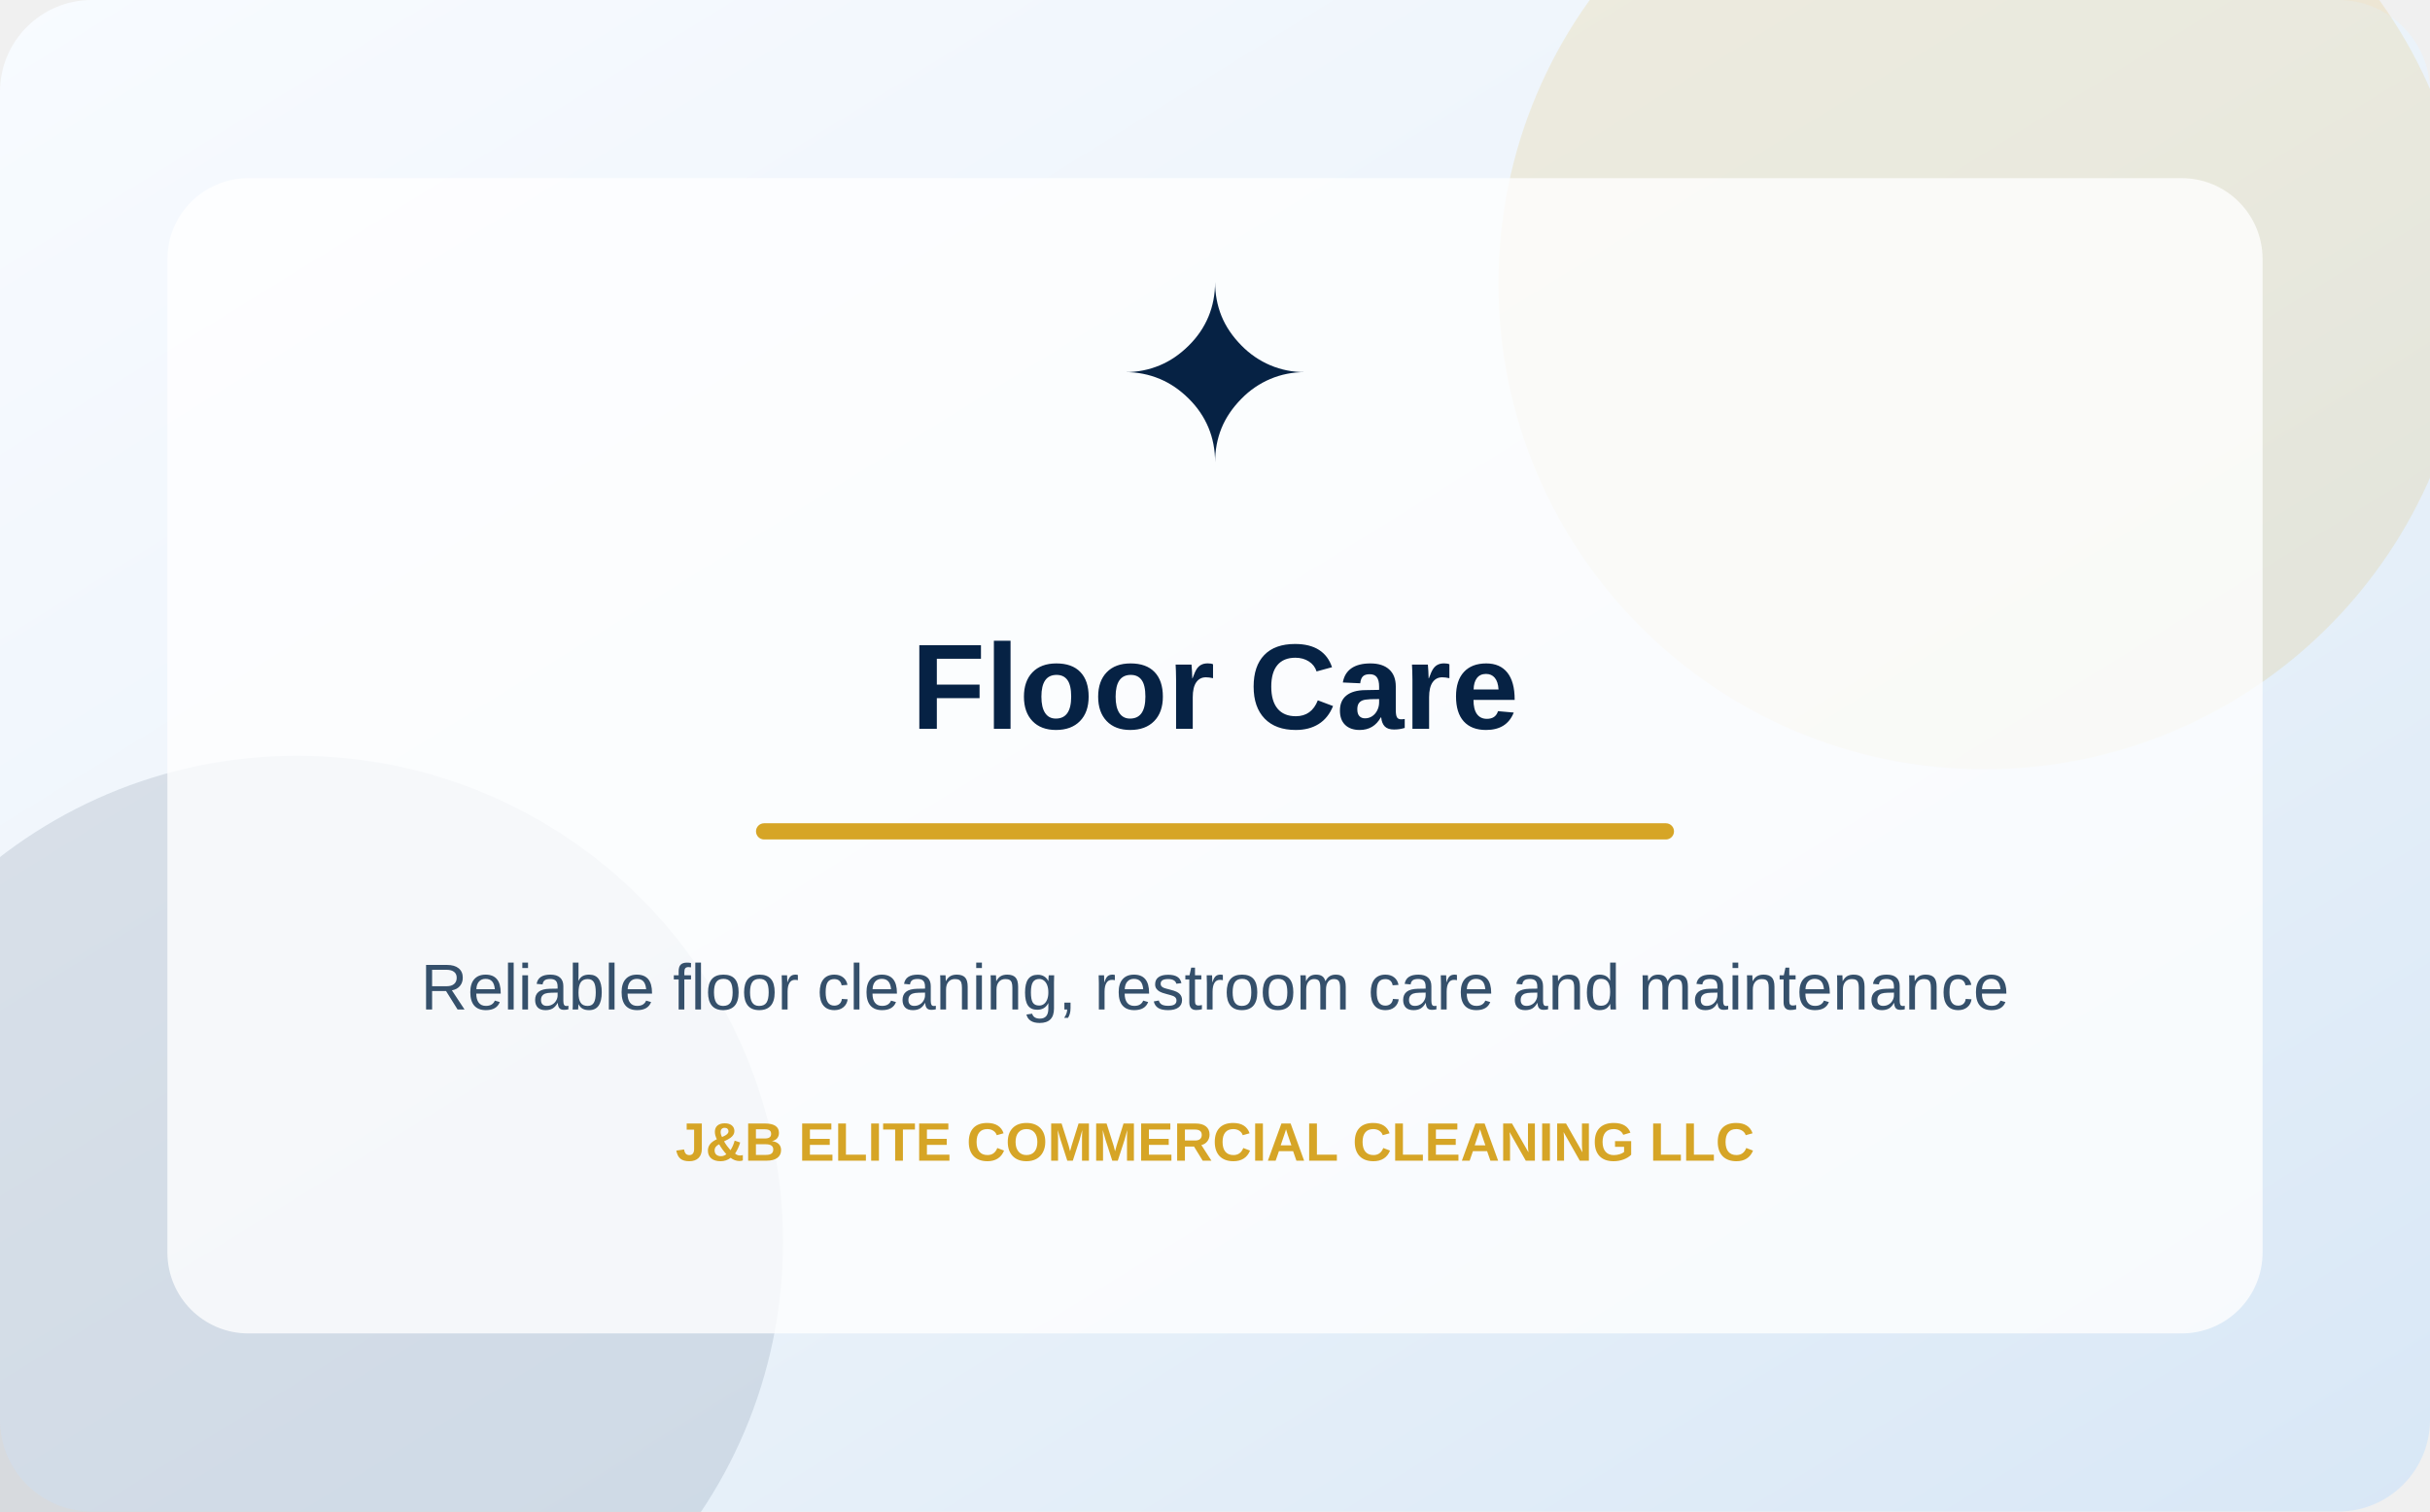
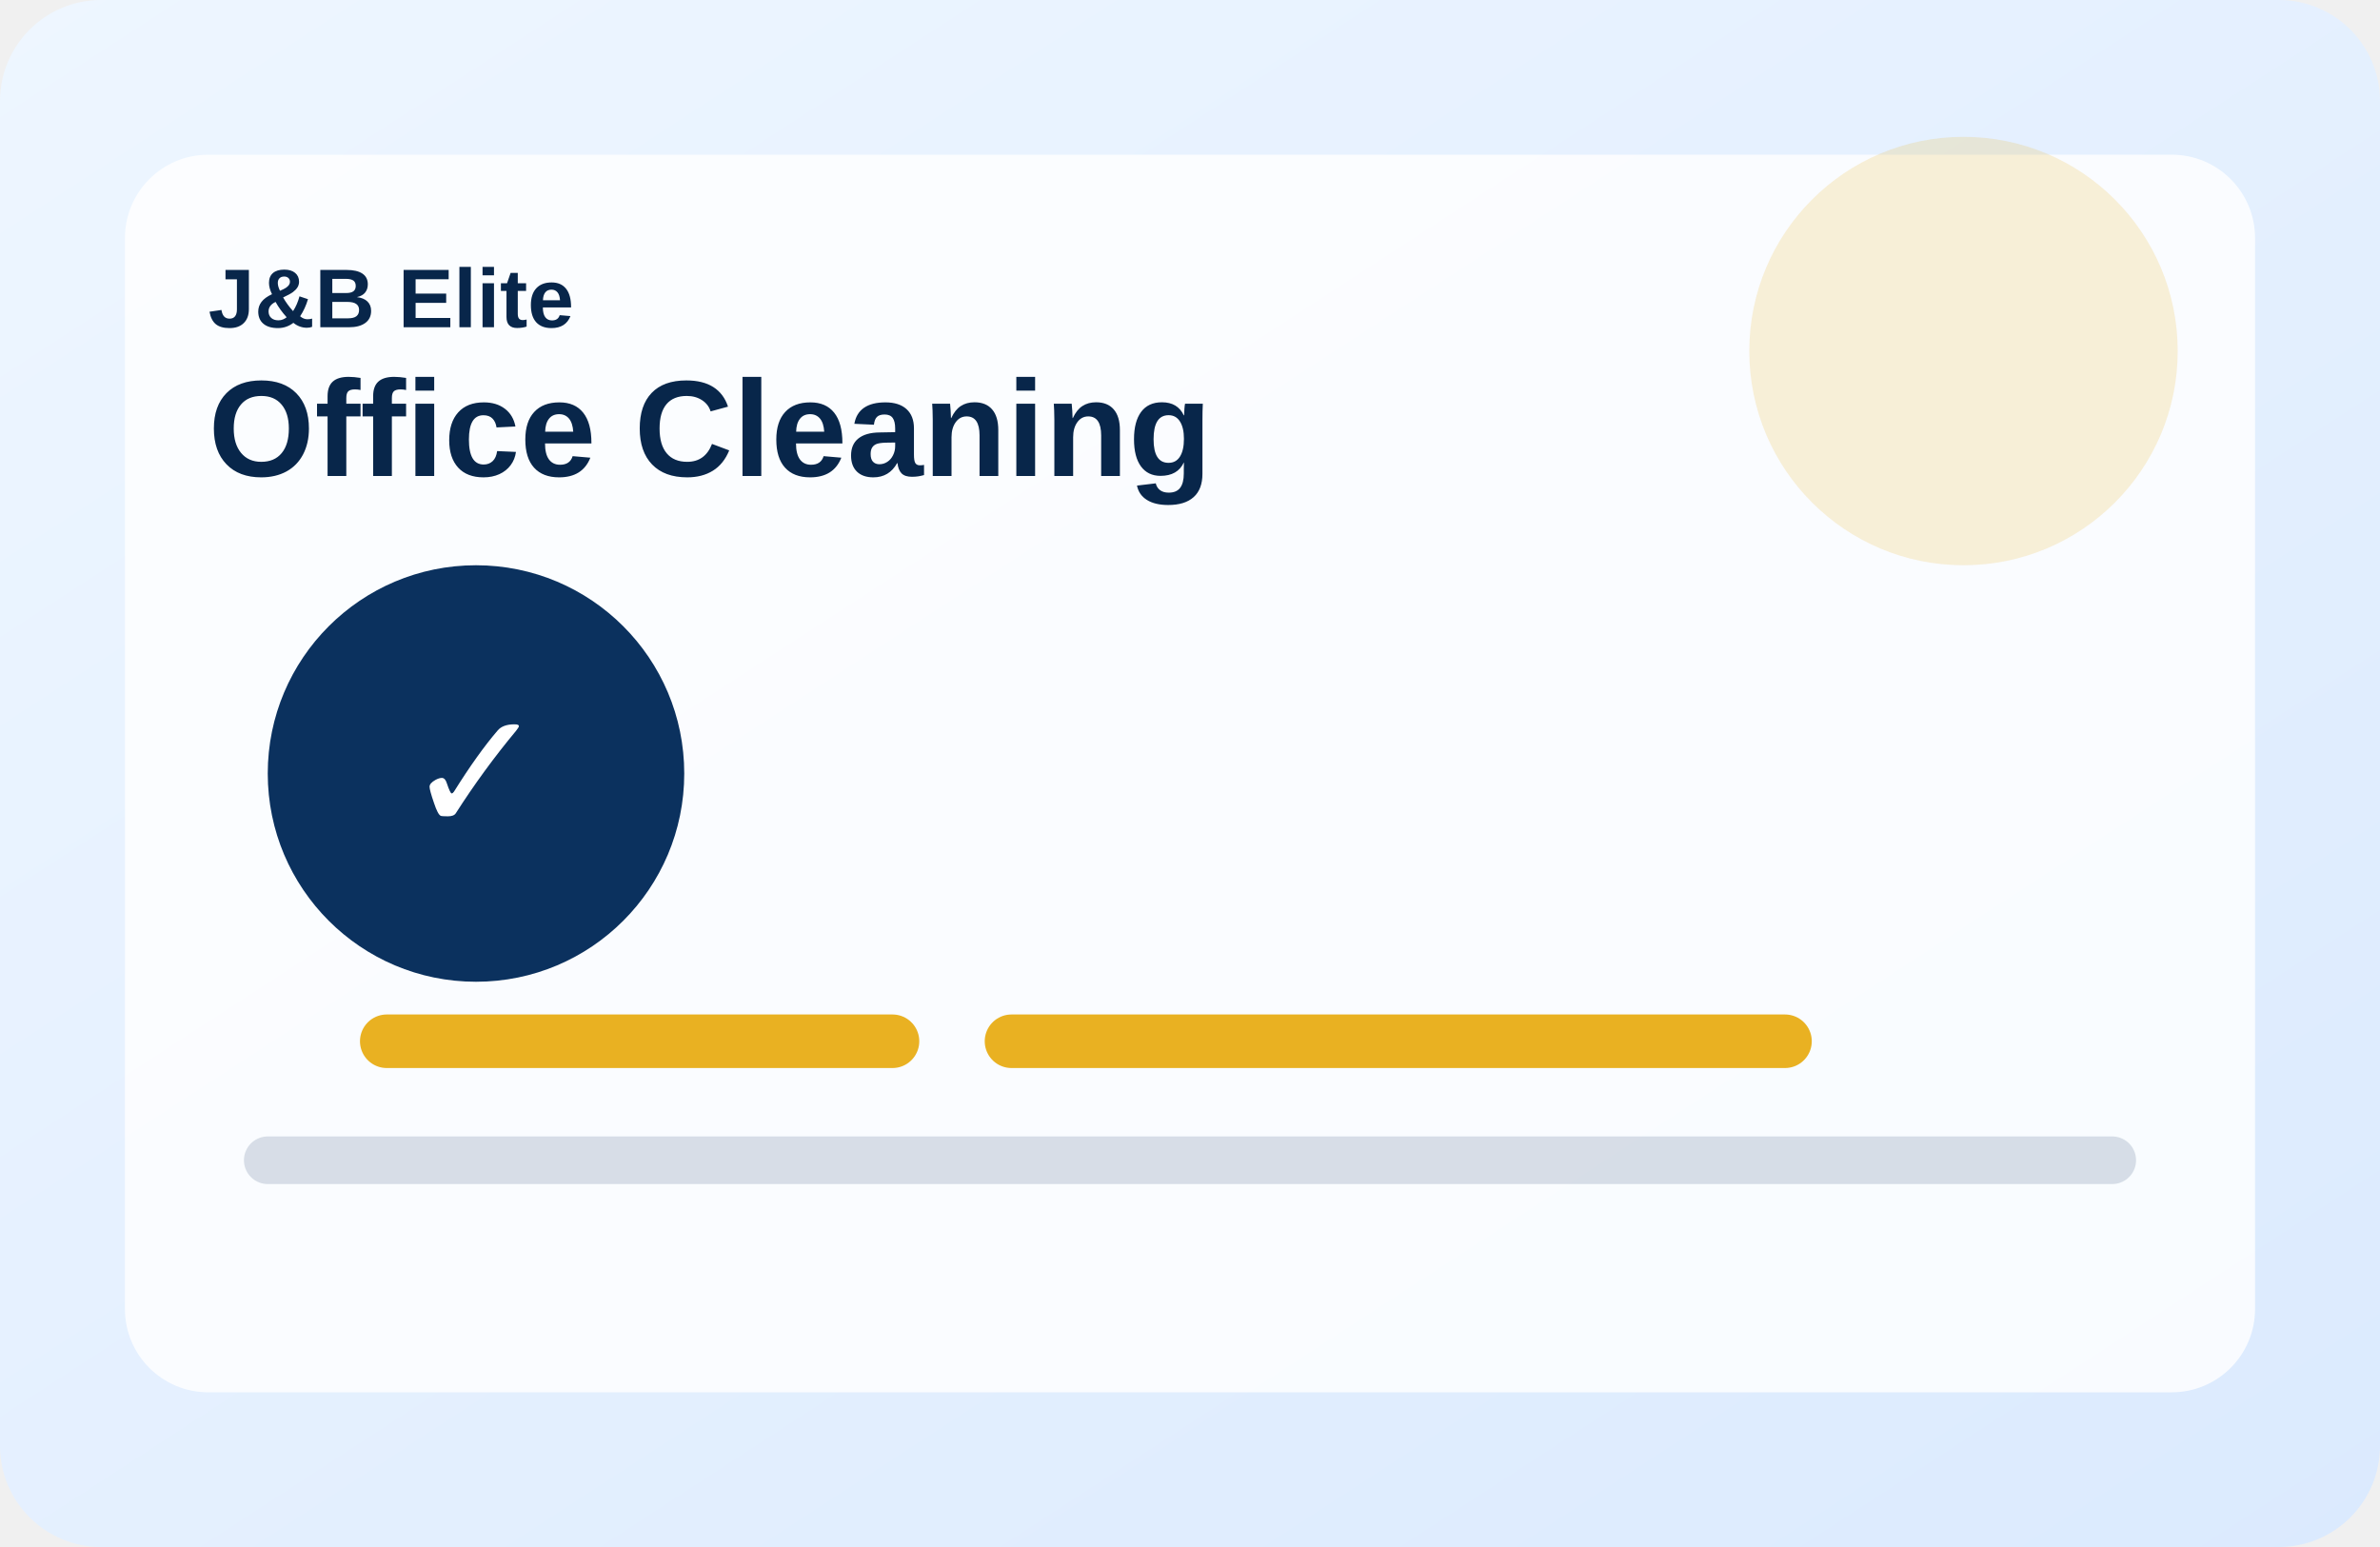
- <svg xmlns="http://www.w3.org/2000/svg" width="900" height="560" viewBox="0 0 900 560">
+ <svg xmlns="http://www.w3.org/2000/svg" viewBox="0 0 800 520">
  <defs>
-     <linearGradient id="g" x1="0" x2="1" y1="0" y2="1">
-       <stop offset="0" stop-color="#f8fbff" />
-       <stop offset="0.55" stop-color="#eaf2fa" />
-       <stop offset="1" stop-color="#d8e7f6" />
-     </linearGradient>
-     <linearGradient id="b" x1="0" x2="1">
-       <stop offset="0" stop-color="#041f3d" />
-       <stop offset="1" stop-color="#0a4274" />
+     <linearGradient id="g" x1="0" y1="0" x2="1" y2="1">
+       <stop stop-color="#eef6ff" />
+       <stop offset="1" stop-color="#dbeafe" />
    </linearGradient>
  </defs>
-   <rect width="900" height="560" rx="34" fill="url(#g)" />
-   <circle cx="735" cy="105" r="180" fill="#d9a928" opacity=".14" />
-   <circle cx="110" cy="460" r="180" fill="#05264a" opacity=".11" />
-   <rect x="62" y="66" width="776" height="428" rx="30" fill="#fff" opacity=".78" />
-   <text x="450" y="170" text-anchor="middle" font-size="88" font-family="Arial, Helvetica, sans-serif" fill="#062244">✦</text>
-   <text x="450" y="270" text-anchor="middle" font-size="45" font-weight="800" font-family="Arial, Helvetica, sans-serif" fill="#062244">Floor Care</text>
-   <rect x="280" y="305" width="340" height="6" rx="3" fill="#d6a526" />
-   <text x="450" y="374" text-anchor="middle" font-size="24" font-family="Arial, Helvetica, sans-serif" fill="#35506b">Reliable floor cleaning, restroom care and maintenance</text>
-   <text x="450" y="430" text-anchor="middle" font-size="20" font-weight="700" font-family="Arial, Helvetica, sans-serif" fill="#d6a526">J&amp;B ELITE COMMERCIAL CLEANING LLC</text>
+   <rect width="800" height="520" rx="34" fill="url(#g)" />
+   <rect x="42" y="52" width="716" height="416" rx="28" fill="#fff" opacity=".82" />
+   <circle cx="660" cy="118" r="72" fill="#e9b122" opacity=".18" />
+   <text x="70" y="110" font-family="Arial" font-size="28" fill="#08264a" font-weight="700">J&amp;B Elite</text>
+   <text x="70" y="160" font-family="Arial" font-size="46" fill="#08264a" font-weight="900">Office Cleaning</text>
+   <path d="M90 390h620" stroke="#0b315e" stroke-width="16" stroke-linecap="round" opacity=".15" />
+   <path d="M130 350h170m40 0h260" stroke="#e9b122" stroke-width="18" stroke-linecap="round" />
+   <circle cx="160" cy="260" r="70" fill="#0b315e" />
+   <text x="160" y="280" text-anchor="middle" font-family="Arial" font-size="58" fill="#fff">✓</text>
</svg>
